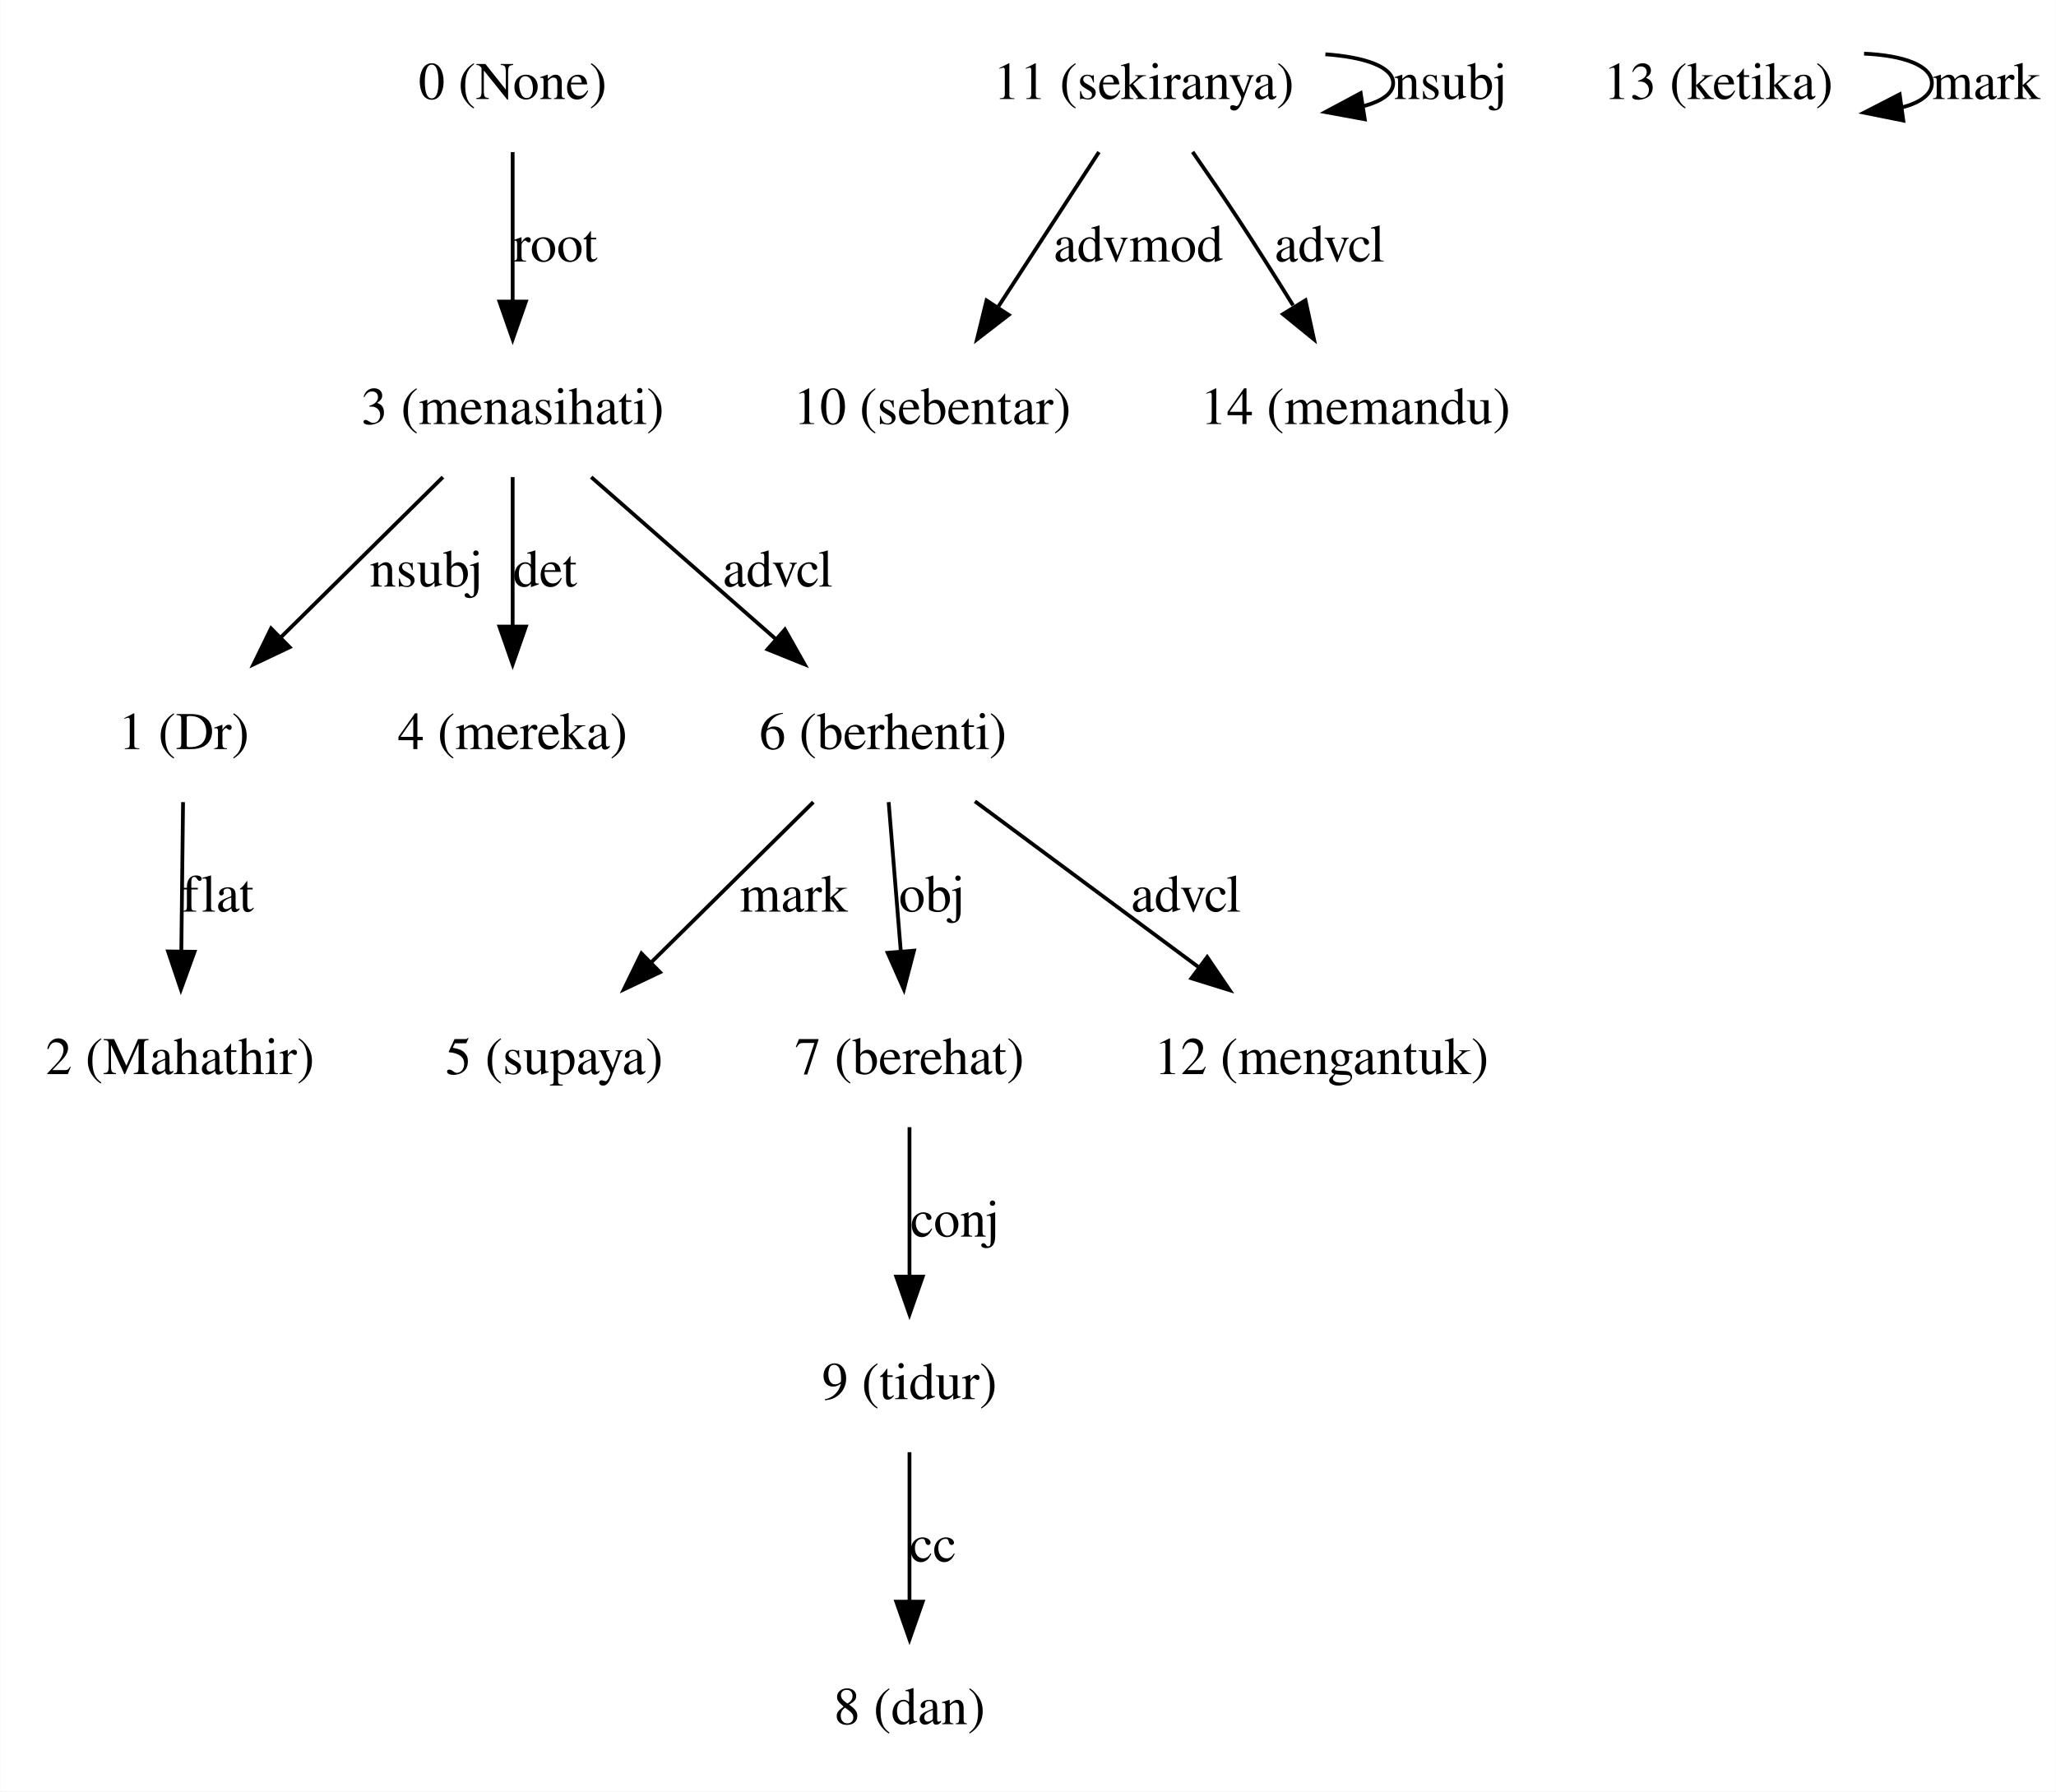
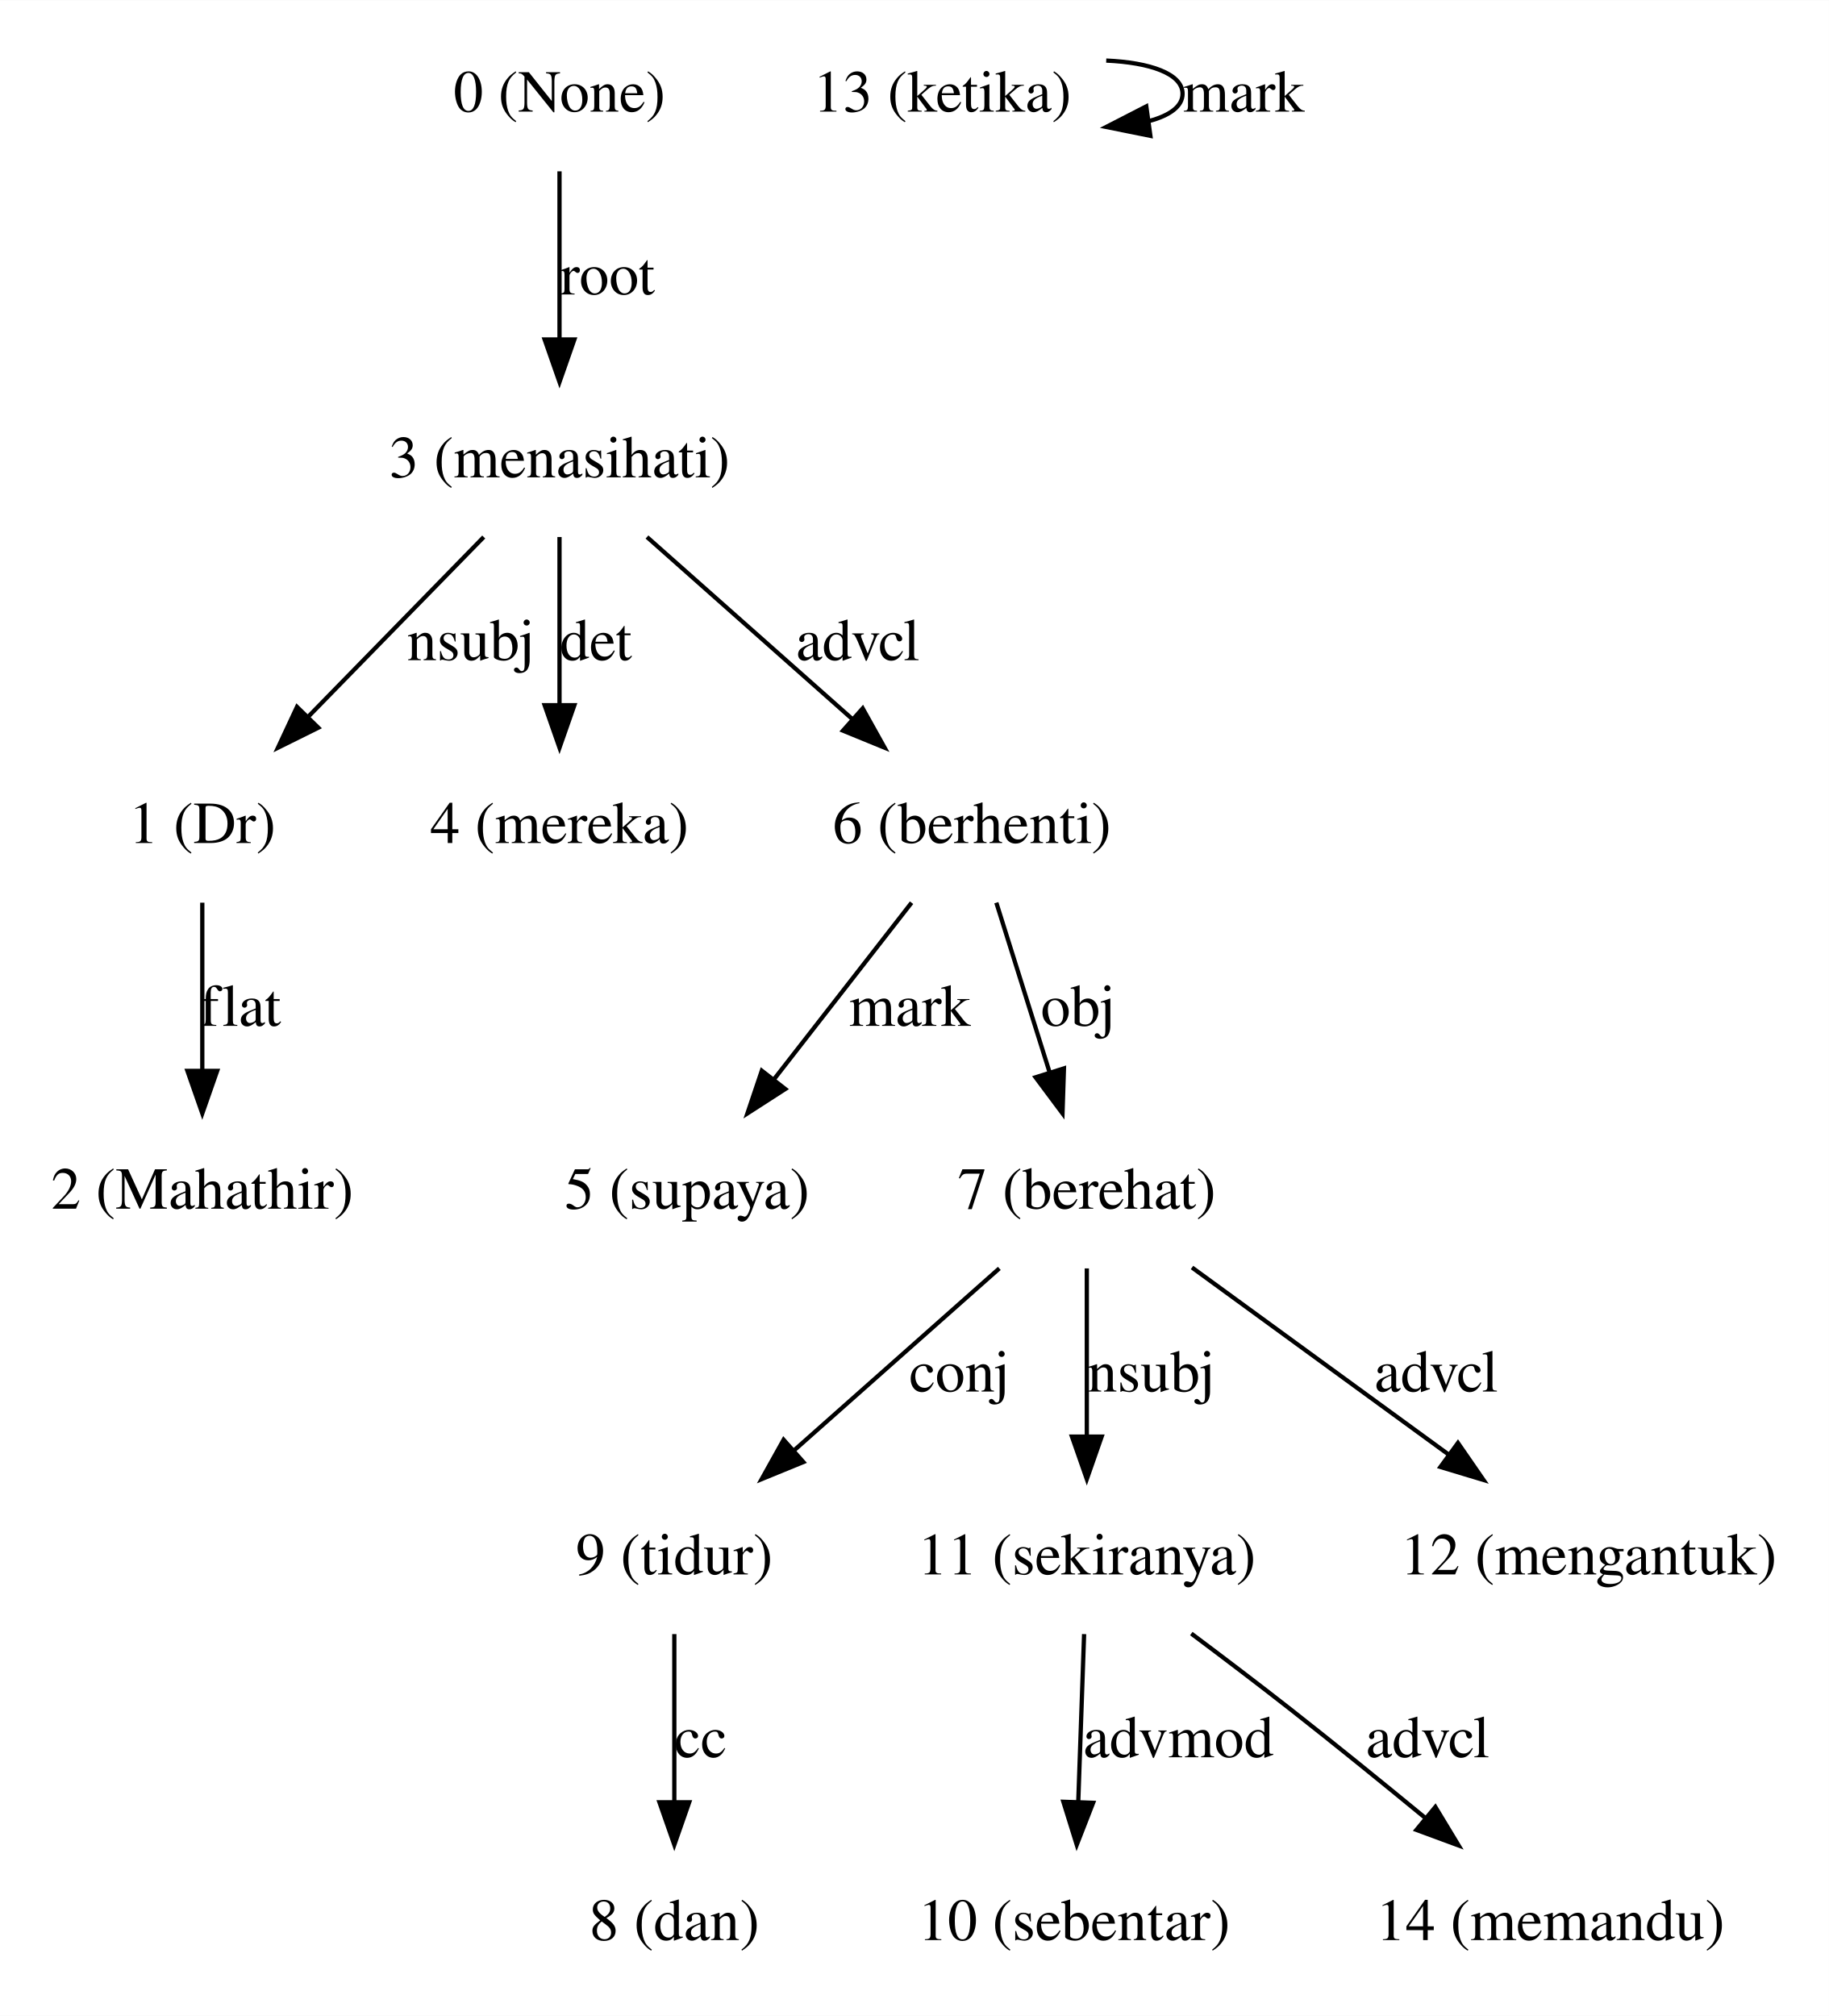
- <svg xmlns="http://www.w3.org/2000/svg" width="544pt" height="474pt" viewBox="0.00 0.00 543.85 474.00">
+ <svg xmlns="http://www.w3.org/2000/svg" width="430pt" height="474pt" viewBox="0.00 0.00 430.09 474.00">
  <g id="graph0" class="graph" transform="scale(1 1) rotate(0) translate(4 470)">
-     <polygon fill="#ffffff" stroke="transparent" points="-4,4 -4,-470 539.852,-470 539.852,4 -4,4" />
+     <polygon fill="#ffffff" stroke="transparent" points="-4,4 -4,-470 426.086,-470 426.086,4 -4,4" />
    <g id="node1" class="node">
-       <text text-anchor="middle" x="131.571" y="-443.8" font-family="Times,serif" font-size="14.00" fill="#000000">0 (None)</text>
+       <text text-anchor="middle" x="127.571" y="-443.8" font-family="Times,serif" font-size="14.00" fill="#000000">0 (None)</text>
    </g>
    <g id="node2" class="node">
-       <text text-anchor="middle" x="131.571" y="-357.8" font-family="Times,serif" font-size="14.00" fill="#000000">3 (menasihati)</text>
+       <text text-anchor="middle" x="127.571" y="-357.8" font-family="Times,serif" font-size="14.00" fill="#000000">3 (menasihati)</text>
    </g>
    <g id="edge1" class="edge">
-       <path fill="none" stroke="#000000" d="M131.571,-429.762C131.571,-418.36 131.571,-403.434 131.571,-390.494" />
-       <polygon fill="#000000" stroke="#000000" points="135.071,-390.212 131.571,-380.212 128.071,-390.212 135.071,-390.212" />
-       <text text-anchor="middle" x="142.847" y="-400.8" font-family="Times,serif" font-size="14.00" fill="#000000">root</text>
+       <path fill="none" stroke="#000000" d="M127.571,-429.762C127.571,-418.36 127.571,-403.434 127.571,-390.494" />
+       <polygon fill="#000000" stroke="#000000" points="131.071,-390.212 127.571,-380.212 124.071,-390.212 131.071,-390.212" />
+       <text text-anchor="middle" x="138.847" y="-400.8" font-family="Times,serif" font-size="14.00" fill="#000000">root</text>
    </g>
    <g id="node3" class="node">
-       <text text-anchor="middle" x="44.571" y="-271.8" font-family="Times,serif" font-size="14.00" fill="#000000">1 (Dr)</text>
+       <text text-anchor="middle" x="43.571" y="-271.8" font-family="Times,serif" font-size="14.00" fill="#000000">1 (Dr)</text>
    </g>
    <g id="edge3" class="edge">
-       <path fill="none" stroke="#000000" d="M113.12,-343.762C100.663,-331.447 84.048,-315.024 70.296,-301.429" />
-       <polygon fill="#000000" stroke="#000000" points="72.567,-298.753 62.995,-294.212 67.646,-303.731 72.567,-298.753" />
-       <text text-anchor="middle" x="108.74" y="-314.8" font-family="Times,serif" font-size="14.00" fill="#000000">nsubj</text>
+       <path fill="none" stroke="#000000" d="M109.757,-343.762C97.729,-331.447 81.687,-315.024 68.409,-301.429" />
+       <polygon fill="#000000" stroke="#000000" points="70.851,-298.92 61.359,-294.212 65.843,-303.812 70.851,-298.92" />
+       <text text-anchor="middle" x="106.74" y="-314.8" font-family="Times,serif" font-size="14.00" fill="#000000">nsubj</text>
    </g>
    <g id="node5" class="node">
-       <text text-anchor="middle" x="131.571" y="-271.8" font-family="Times,serif" font-size="14.00" fill="#000000">4 (mereka)</text>
+       <text text-anchor="middle" x="127.571" y="-271.8" font-family="Times,serif" font-size="14.00" fill="#000000">4 (mereka)</text>
    </g>
    <g id="edge4" class="edge">
-       <path fill="none" stroke="#000000" d="M131.571,-343.762C131.571,-332.36 131.571,-317.434 131.571,-304.494" />
-       <polygon fill="#000000" stroke="#000000" points="135.071,-304.212 131.571,-294.212 128.071,-304.212 135.071,-304.212" />
-       <text text-anchor="middle" x="140.123" y="-314.8" font-family="Times,serif" font-size="14.00" fill="#000000">det</text>
+       <path fill="none" stroke="#000000" d="M127.571,-343.762C127.571,-332.36 127.571,-317.434 127.571,-304.494" />
+       <polygon fill="#000000" stroke="#000000" points="131.071,-304.212 127.571,-294.212 124.071,-304.212 131.071,-304.212" />
+       <text text-anchor="middle" x="136.123" y="-314.8" font-family="Times,serif" font-size="14.00" fill="#000000">det</text>
    </g>
    <g id="node6" class="node">
-       <text text-anchor="middle" x="229.571" y="-271.8" font-family="Times,serif" font-size="14.00" fill="#000000">6 (berhenti)</text>
+       <text text-anchor="middle" x="224.571" y="-271.8" font-family="Times,serif" font-size="14.00" fill="#000000">6 (berhenti)</text>
    </g>
    <g id="edge5" class="edge">
-       <path fill="none" stroke="#000000" d="M152.354,-343.762C166.516,-331.334 185.449,-314.719 201.023,-301.052" />
-       <polygon fill="#000000" stroke="#000000" points="203.61,-303.439 208.817,-294.212 198.993,-298.177 203.61,-303.439" />
-       <text text-anchor="middle" x="201.73" y="-314.8" font-family="Times,serif" font-size="14.00" fill="#000000">advcl</text>
+       <path fill="none" stroke="#000000" d="M148.142,-343.762C162.16,-331.334 180.899,-314.719 196.314,-301.052" />
+       <polygon fill="#000000" stroke="#000000" points="198.869,-303.465 204.029,-294.212 194.225,-298.227 198.869,-303.465" />
+       <text text-anchor="middle" x="197.73" y="-314.8" font-family="Times,serif" font-size="14.00" fill="#000000">advcl</text>
    </g>
    <g id="node4" class="node">
      <text text-anchor="middle" x="43.571" y="-185.8" font-family="Times,serif" font-size="14.00" fill="#000000">2 (Mahathir)</text>
    </g>
    <g id="edge2" class="edge">
-       <path fill="none" stroke="#000000" d="M44.359,-257.762C44.226,-246.36 44.053,-231.434 43.902,-218.494" />
-       <polygon fill="#000000" stroke="#000000" points="47.399,-218.171 43.783,-208.212 40.399,-218.252 47.399,-218.171" />
-       <text text-anchor="middle" x="53.516" y="-228.8" font-family="Times,serif" font-size="14.00" fill="#000000">flat</text>
+       <path fill="none" stroke="#000000" d="M43.571,-257.762C43.571,-246.36 43.571,-231.434 43.571,-218.494" />
+       <polygon fill="#000000" stroke="#000000" points="47.071,-218.212 43.571,-208.212 40.071,-218.212 47.071,-218.212" />
+       <text text-anchor="middle" x="52.516" y="-228.8" font-family="Times,serif" font-size="14.00" fill="#000000">flat</text>
    </g>
    <g id="node7" class="node">
-       <text text-anchor="middle" x="142.571" y="-185.8" font-family="Times,serif" font-size="14.00" fill="#000000">5 (supaya)</text>
+       <text text-anchor="middle" x="157.571" y="-185.8" font-family="Times,serif" font-size="14.00" fill="#000000">5 (supaya)</text>
    </g>
    <g id="edge6" class="edge">
-       <path fill="none" stroke="#000000" d="M211.12,-257.762C198.663,-245.447 182.048,-229.024 168.296,-215.429" />
-       <polygon fill="#000000" stroke="#000000" points="170.567,-212.753 160.995,-208.212 165.646,-217.731 170.567,-212.753" />
-       <text text-anchor="middle" x="205.954" y="-228.8" font-family="Times,serif" font-size="14.00" fill="#000000">mark</text>
+       <path fill="none" stroke="#000000" d="M210.362,-257.762C200.946,-245.676 188.446,-229.63 177.973,-216.187" />
+       <polygon fill="#000000" stroke="#000000" points="180.666,-213.95 171.759,-208.212 175.144,-218.252 180.666,-213.95" />
+       <text text-anchor="middle" x="209.954" y="-228.8" font-family="Times,serif" font-size="14.00" fill="#000000">mark</text>
    </g>
    <g id="node8" class="node">
-       <text text-anchor="middle" x="236.571" y="-185.8" font-family="Times,serif" font-size="14.00" fill="#000000">7 (berehat)</text>
+       <text text-anchor="middle" x="251.571" y="-185.8" font-family="Times,serif" font-size="14.00" fill="#000000">7 (berehat)</text>
    </g>
    <g id="edge7" class="edge">
-       <path fill="none" stroke="#000000" d="M231.055,-257.762C231.983,-246.36 233.198,-231.434 234.251,-218.494" />
-       <polygon fill="#000000" stroke="#000000" points="237.766,-218.463 235.088,-208.212 230.789,-217.895 237.766,-218.463" />
-       <text text-anchor="middle" x="242.516" y="-228.8" font-family="Times,serif" font-size="14.00" fill="#000000">obj</text>
+       <path fill="none" stroke="#000000" d="M230.297,-257.762C233.912,-246.246 238.656,-231.135 242.747,-218.106" />
+       <polygon fill="#000000" stroke="#000000" points="246.197,-218.801 245.853,-208.212 239.518,-216.704 246.197,-218.801" />
+       <text text-anchor="middle" x="249.516" y="-228.8" font-family="Times,serif" font-size="14.00" fill="#000000">obj</text>
    </g>
    <g id="node9" class="node">
-       <text text-anchor="middle" x="345.571" y="-185.8" font-family="Times,serif" font-size="14.00" fill="#000000">12 (mengantuk)</text>
+       <text text-anchor="middle" x="154.571" y="-99.8" font-family="Times,serif" font-size="14.00" fill="#000000">9 (tidur)</text>
    </g>
    <g id="edge8" class="edge">
-       <path fill="none" stroke="#000000" d="M253.888,-257.972C271.057,-245.243 294.25,-228.048 313.014,-214.137" />
-       <polygon fill="#000000" stroke="#000000" points="315.337,-216.772 321.285,-208.005 311.168,-211.149 315.337,-216.772" />
-       <text text-anchor="middle" x="309.729" y="-228.8" font-family="Times,serif" font-size="14.00" fill="#000000">advcl</text>
+       <path fill="none" stroke="#000000" d="M231,-171.762C216.982,-159.333 198.242,-142.719 182.828,-129.052" />
+       <polygon fill="#000000" stroke="#000000" points="184.917,-126.227 175.112,-122.212 180.273,-131.465 184.917,-126.227" />
+       <text text-anchor="middle" x="221.623" y="-142.8" font-family="Times,serif" font-size="14.00" fill="#000000">conj</text>
    </g>
    <g id="node10" class="node">
-       <text text-anchor="middle" x="236.571" y="-99.8" font-family="Times,serif" font-size="14.00" fill="#000000">9 (tidur)</text>
+       <text text-anchor="middle" x="251.571" y="-99.8" font-family="Times,serif" font-size="14.00" fill="#000000">11 (sekiranya)</text>
    </g>
    <g id="edge9" class="edge">
-       <path fill="none" stroke="#000000" d="M236.571,-171.762C236.571,-160.36 236.571,-145.434 236.571,-132.494" />
-       <polygon fill="#000000" stroke="#000000" points="240.071,-132.212 236.571,-122.212 233.071,-132.212 240.071,-132.212" />
-       <text text-anchor="middle" x="248.623" y="-142.8" font-family="Times,serif" font-size="14.00" fill="#000000">conj</text>
+       <path fill="none" stroke="#000000" d="M251.571,-171.762C251.571,-160.36 251.571,-145.434 251.571,-132.494" />
+       <polygon fill="#000000" stroke="#000000" points="255.071,-132.212 251.571,-122.212 248.071,-132.212 255.071,-132.212" />
+       <text text-anchor="middle" x="266.74" y="-142.8" font-family="Times,serif" font-size="14.00" fill="#000000">nsubj</text>
    </g>
    <g id="node11" class="node">
-       <text text-anchor="middle" x="236.571" y="-13.8" font-family="Times,serif" font-size="14.00" fill="#000000">8 (dan)</text>
+       <text text-anchor="middle" x="369.571" y="-99.8" font-family="Times,serif" font-size="14.00" fill="#000000">12 (mengantuk)</text>
    </g>
    <g id="edge10" class="edge">
-       <path fill="none" stroke="#000000" d="M236.571,-85.762C236.571,-74.36 236.571,-59.434 236.571,-46.494" />
-       <polygon fill="#000000" stroke="#000000" points="240.071,-46.212 236.571,-36.212 233.071,-46.212 240.071,-46.212" />
-       <text text-anchor="middle" x="242.785" y="-56.8" font-family="Times,serif" font-size="14.00" fill="#000000">cc</text>
+       <path fill="none" stroke="#000000" d="M276.308,-171.972C293.851,-159.186 317.578,-141.893 336.71,-127.949" />
+       <polygon fill="#000000" stroke="#000000" points="338.847,-130.723 344.867,-122.005 334.724,-125.066 338.847,-130.723" />
+       <text text-anchor="middle" x="333.729" y="-142.8" font-family="Times,serif" font-size="14.00" fill="#000000">advcl</text>
    </g>
    <g id="node12" class="node">
-       <text text-anchor="middle" x="242.571" y="-357.8" font-family="Times,serif" font-size="14.00" fill="#000000">10 (sebentar)</text>
+       <text text-anchor="middle" x="154.571" y="-13.8" font-family="Times,serif" font-size="14.00" fill="#000000">8 (dan)</text>
+     </g>
+     <g id="edge11" class="edge">
+       <path fill="none" stroke="#000000" d="M154.571,-85.762C154.571,-74.36 154.571,-59.434 154.571,-46.494" />
+       <polygon fill="#000000" stroke="#000000" points="158.071,-46.212 154.571,-36.212 151.071,-46.212 158.071,-46.212" />
+       <text text-anchor="middle" x="160.785" y="-56.8" font-family="Times,serif" font-size="14.00" fill="#000000">cc</text>
    </g>
    <g id="node13" class="node">
-       <text text-anchor="middle" x="298.571" y="-443.8" font-family="Times,serif" font-size="14.00" fill="#000000">11 (sekiranya)</text>
-     </g>
-     <g id="edge11" class="edge">
-       <path fill="none" stroke="#000000" d="M286.695,-429.762C278.973,-417.904 268.77,-402.235 260.12,-388.951" />
-       <polygon fill="#000000" stroke="#000000" points="262.82,-386.682 254.43,-380.212 256.954,-390.502 262.82,-386.682" />
-       <text text-anchor="middle" x="297.123" y="-400.8" font-family="Times,serif" font-size="14.00" fill="#000000">advmod</text>
+       <text text-anchor="middle" x="248.571" y="-13.8" font-family="Times,serif" font-size="14.00" fill="#000000">10 (sebentar)</text>
    </g>
    <g id="edge12" class="edge">
-       <path fill="none" stroke="#000000" d="M346.608,-455.642C357.006,-454.895 364.547,-452.348 364.547,-448 364.547,-445.283 361.602,-443.269 356.854,-441.958" />
-       <polygon fill="#000000" stroke="#000000" points="357.028,-438.443 346.608,-440.358 355.948,-445.359 357.028,-438.443" />
-       <text text-anchor="middle" x="379.716" y="-443.8" font-family="Times,serif" font-size="14.00" fill="#000000">nsubj</text>
+       <path fill="none" stroke="#000000" d="M250.935,-85.762C250.537,-74.36 250.016,-59.434 249.565,-46.494" />
+       <polygon fill="#000000" stroke="#000000" points="253.053,-46.084 249.206,-36.212 246.057,-46.328 253.053,-46.084" />
+       <text text-anchor="middle" x="273.123" y="-56.8" font-family="Times,serif" font-size="14.00" fill="#000000">advmod</text>
    </g>
    <g id="node14" class="node">
-       <text text-anchor="middle" x="354.571" y="-357.8" font-family="Times,serif" font-size="14.00" fill="#000000">14 (memandu)</text>
+       <text text-anchor="middle" x="360.571" y="-13.8" font-family="Times,serif" font-size="14.00" fill="#000000">14 (memandu)</text>
    </g>
    <g id="edge13" class="edge">
-       <path fill="none" stroke="#000000" d="M311.475,-429.811C315.419,-424.147 319.729,-417.852 323.571,-412 328.38,-404.676 333.446,-396.647 338.058,-389.206" />
-       <polygon fill="#000000" stroke="#000000" points="341.343,-390.546 343.603,-380.195 335.382,-386.878 341.343,-390.546" />
-       <text text-anchor="middle" x="347.729" y="-400.8" font-family="Times,serif" font-size="14.00" fill="#000000">advcl</text>
+       <path fill="none" stroke="#000000" d="M276.144,-85.888C283.71,-80.227 292.03,-73.914 299.571,-68 309.925,-59.88 321.101,-50.811 331.022,-42.649" />
+       <polygon fill="#000000" stroke="#000000" points="333.534,-45.114 339.016,-36.048 329.077,-39.717 333.534,-45.114" />
+       <text text-anchor="middle" x="331.729" y="-56.8" font-family="Times,serif" font-size="14.00" fill="#000000">advcl</text>
    </g>
    <g id="node15" class="node">
-       <text text-anchor="middle" x="450.571" y="-443.8" font-family="Times,serif" font-size="14.00" fill="#000000">13 (ketika)</text>
+       <text text-anchor="middle" x="217.571" y="-443.8" font-family="Times,serif" font-size="14.00" fill="#000000">13 (ketika)</text>
    </g>
    <g id="edge14" class="edge">
-       <path fill="none" stroke="#000000" d="M489.137,-455.806C499.351,-455.36 507.086,-452.758 507.086,-448 507.086,-445.026 504.065,-442.895 499.305,-441.606" />
-       <polygon fill="#000000" stroke="#000000" points="499.523,-438.102 489.137,-440.194 498.56,-445.036 499.523,-438.102" />
-       <text text-anchor="middle" x="521.469" y="-443.8" font-family="Times,serif" font-size="14.00" fill="#000000">mark</text>
+       <path fill="none" stroke="#000000" d="M256.137,-455.806C266.351,-455.36 274.086,-452.758 274.086,-448 274.086,-445.026 271.065,-442.895 266.305,-441.606" />
+       <polygon fill="#000000" stroke="#000000" points="266.523,-438.102 256.137,-440.194 265.56,-445.036 266.523,-438.102" />
+       <text text-anchor="middle" x="288.469" y="-443.8" font-family="Times,serif" font-size="14.00" fill="#000000">mark</text>
    </g>
  </g>
</svg>
